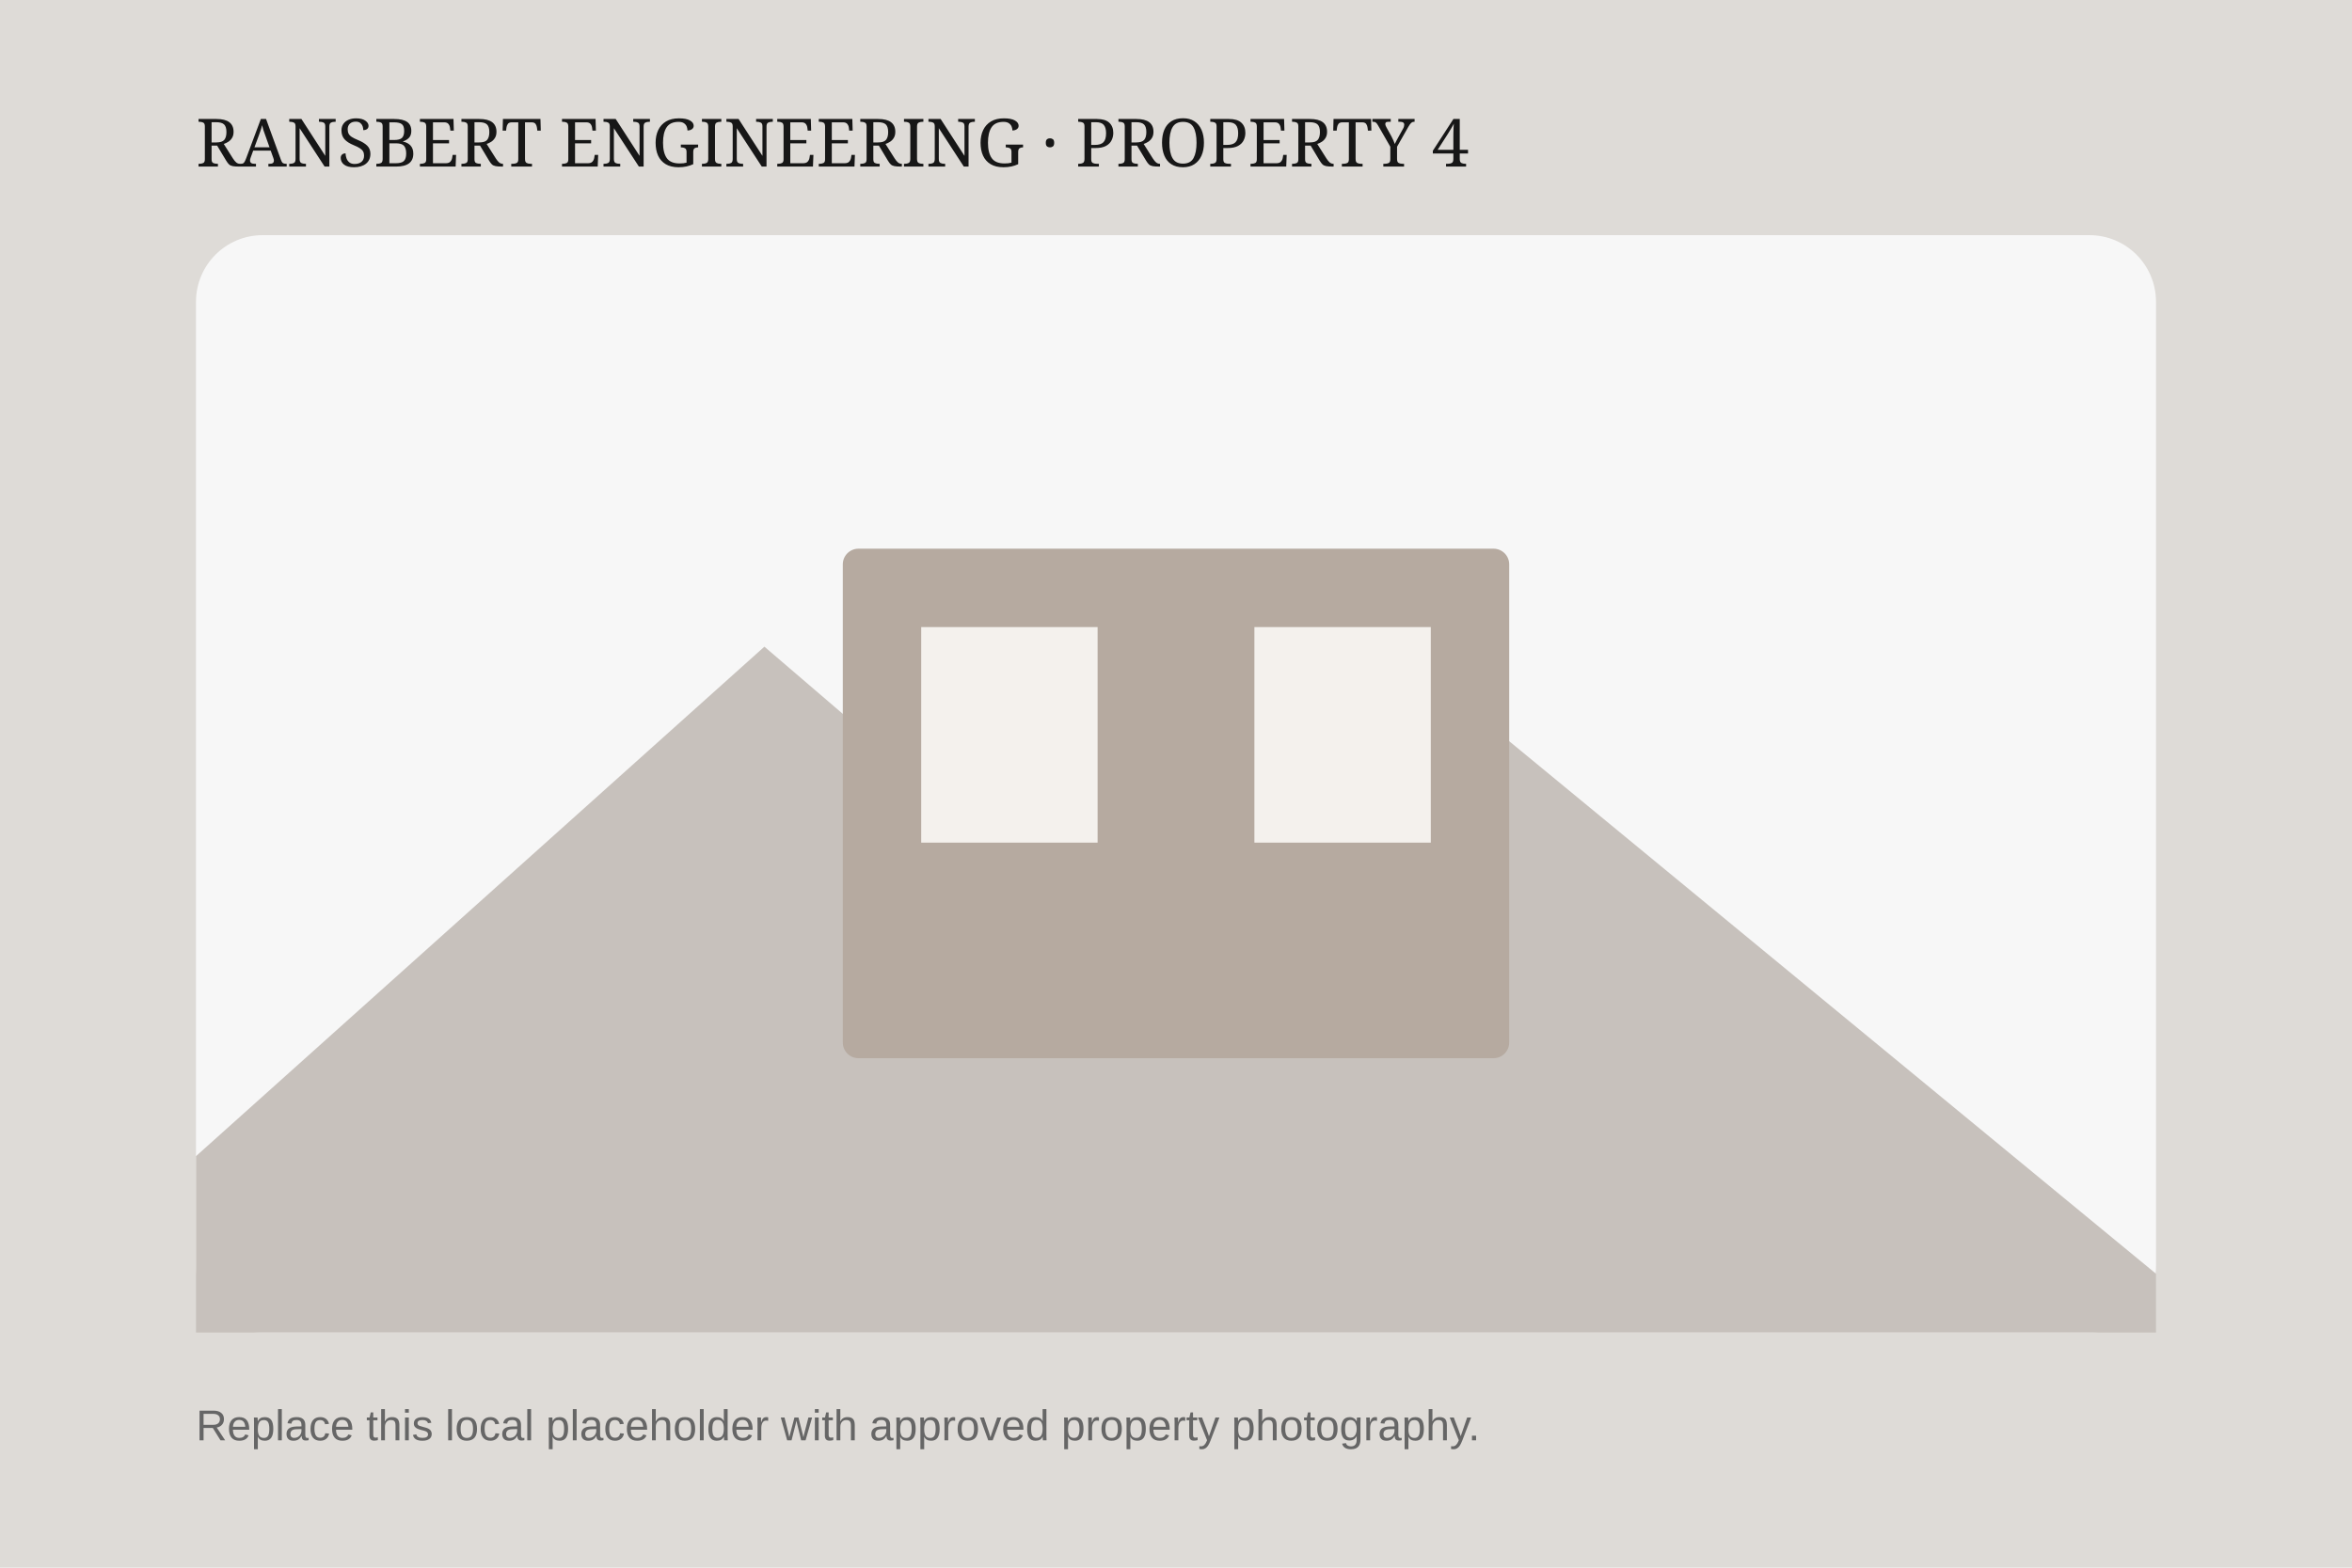
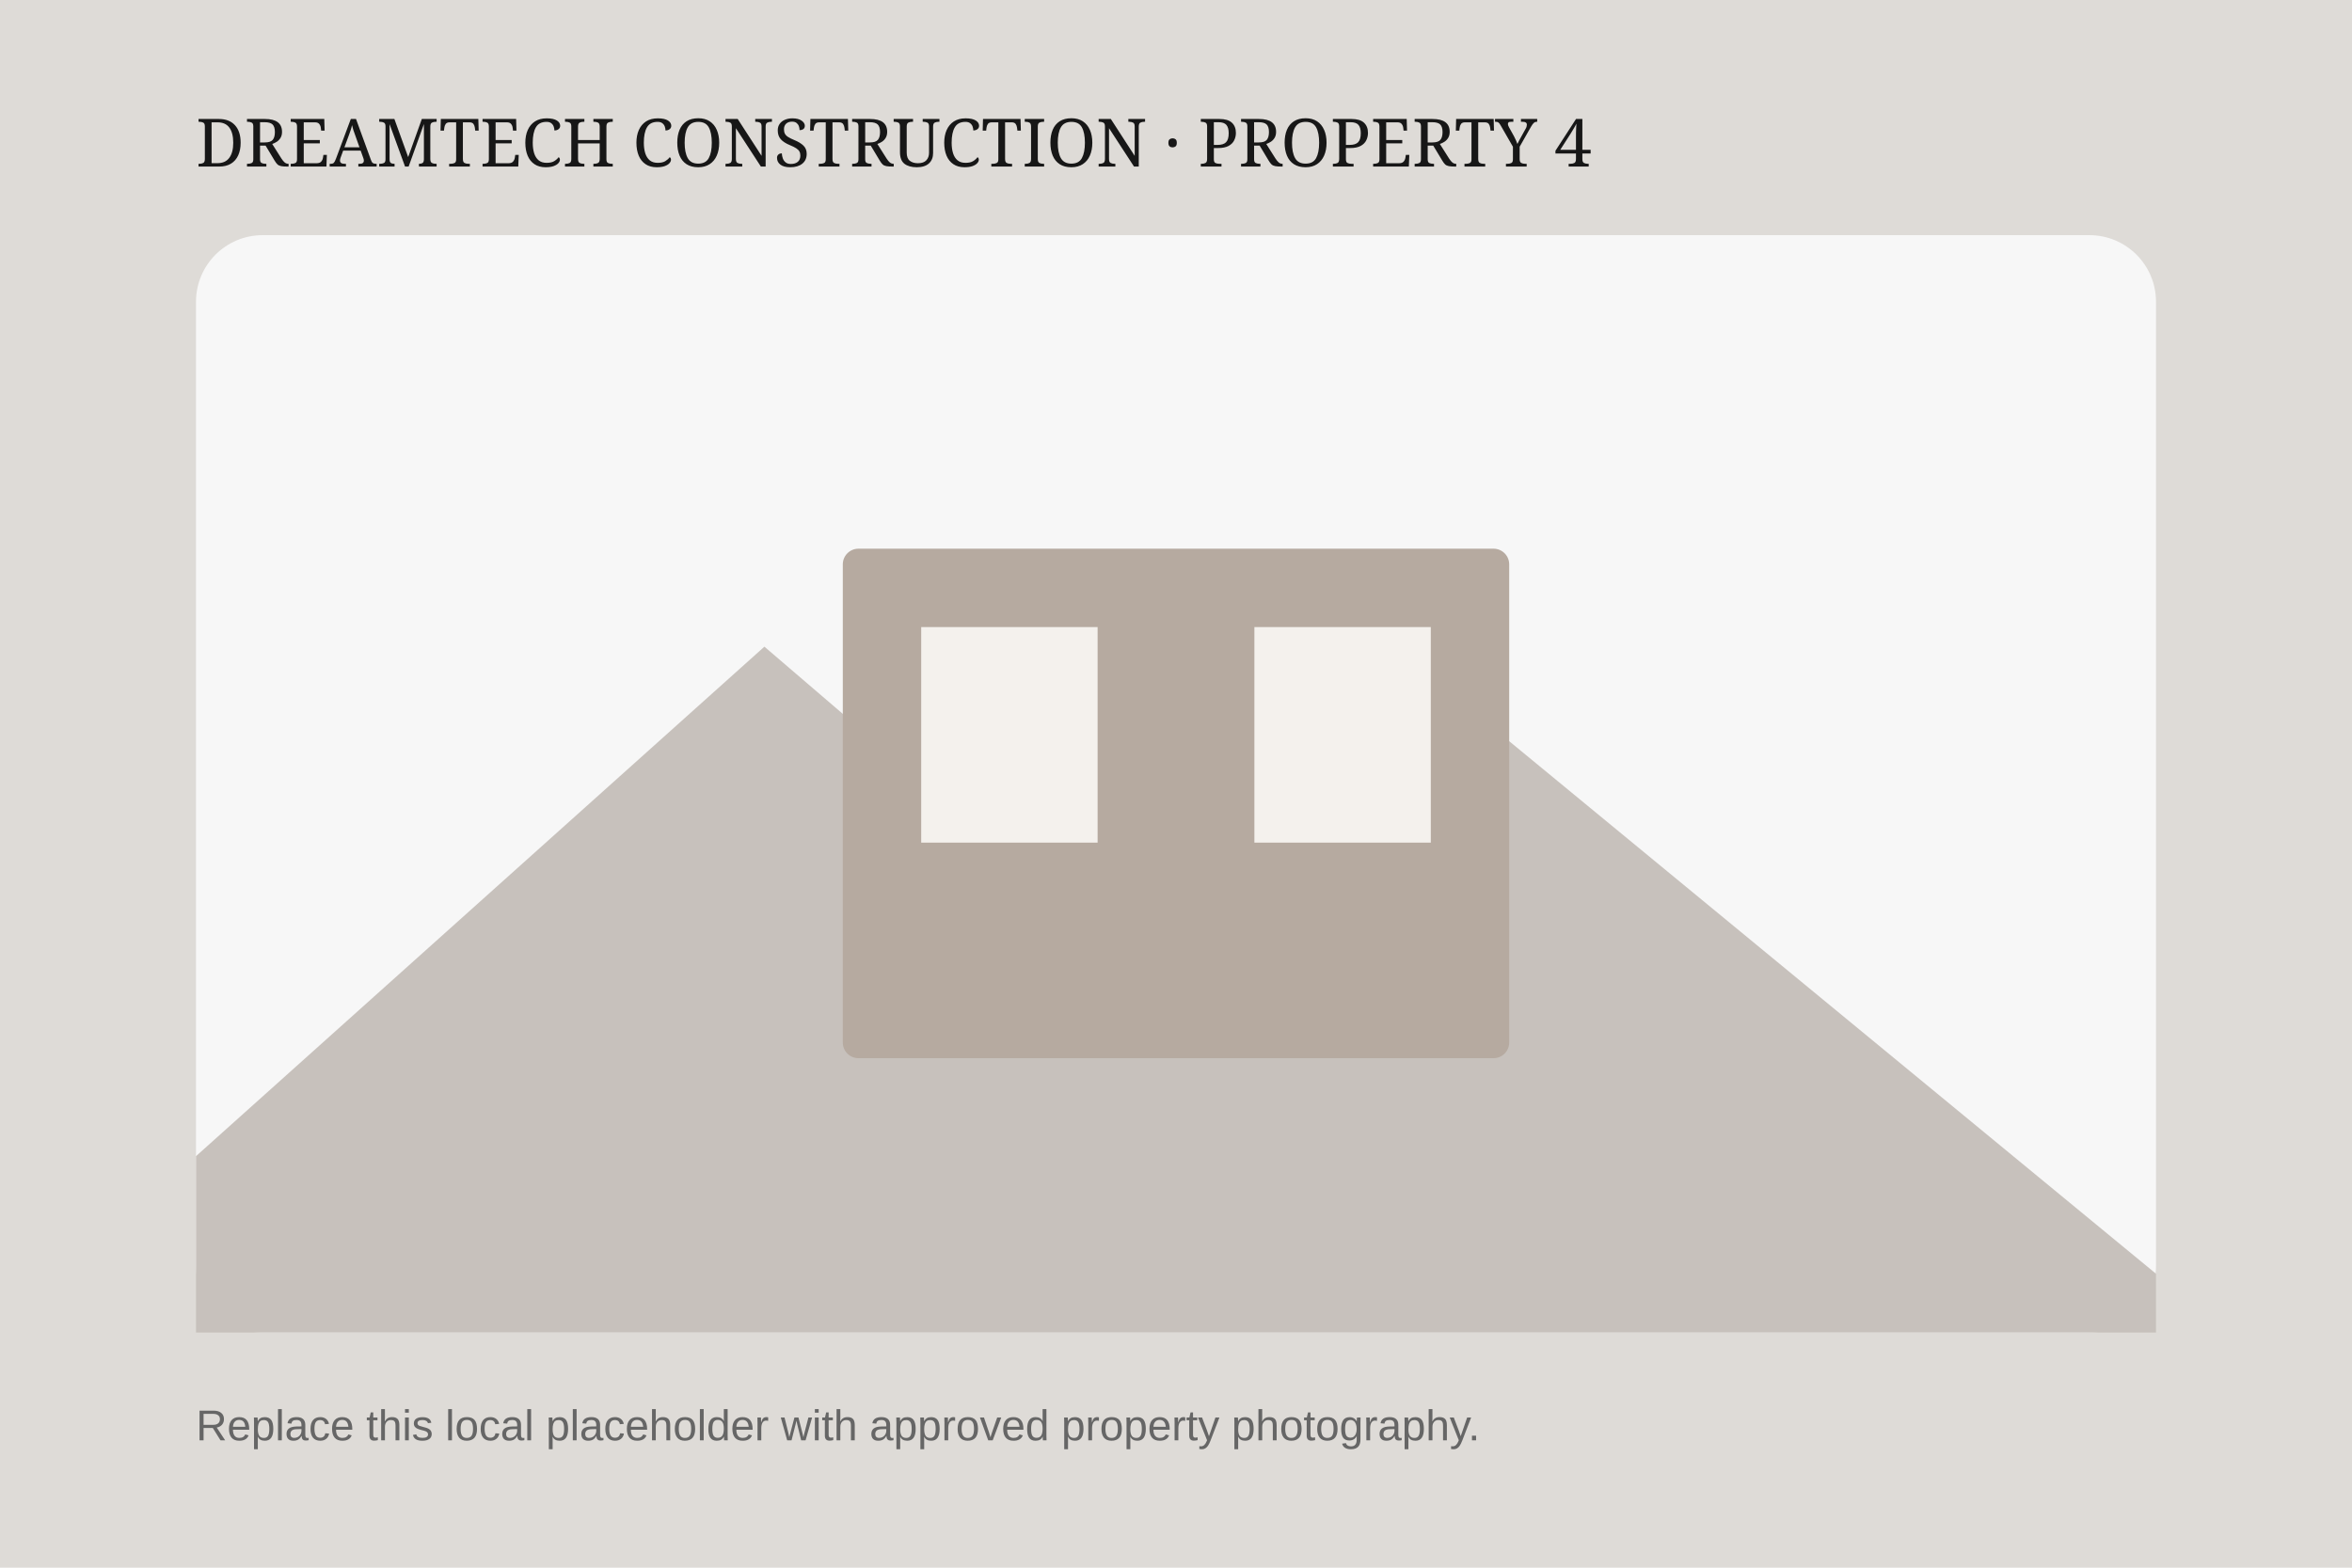
<svg xmlns="http://www.w3.org/2000/svg" viewBox="0 0 1200 800">
  <rect width="1200" height="800" fill="#dedbd7" />
  <rect x="100" y="120" width="1000" height="560" rx="34" fill="#f7f7f7" />
  <path d="M100 590 L390 330 L600 510 L760 370 L1100 650 L1100 680 L100 680Z" fill="#c7c1bc" />
  <rect x="430" y="280" width="340" height="260" rx="8" fill="#b6aaa0" />
  <rect x="470" y="320" width="90" height="110" fill="#f4f1ed" />
  <rect x="640" y="320" width="90" height="110" fill="#f4f1ed" />
-   <text x="100" y="85" font-family="Georgia,serif" font-size="34" fill="#171717">RANSBERT ENGINEERING · PROPERTY 4</text>
+   <text x="100" y="85" font-family="Georgia,serif" font-size="34" fill="#171717">DREAMTECH CONSTRUCTION · PROPERTY 4</text>
  <text x="100" y="735" font-family="Arial,sans-serif" font-size="22" fill="#666">Replace this local placeholder with approved property photography.</text>
</svg>
